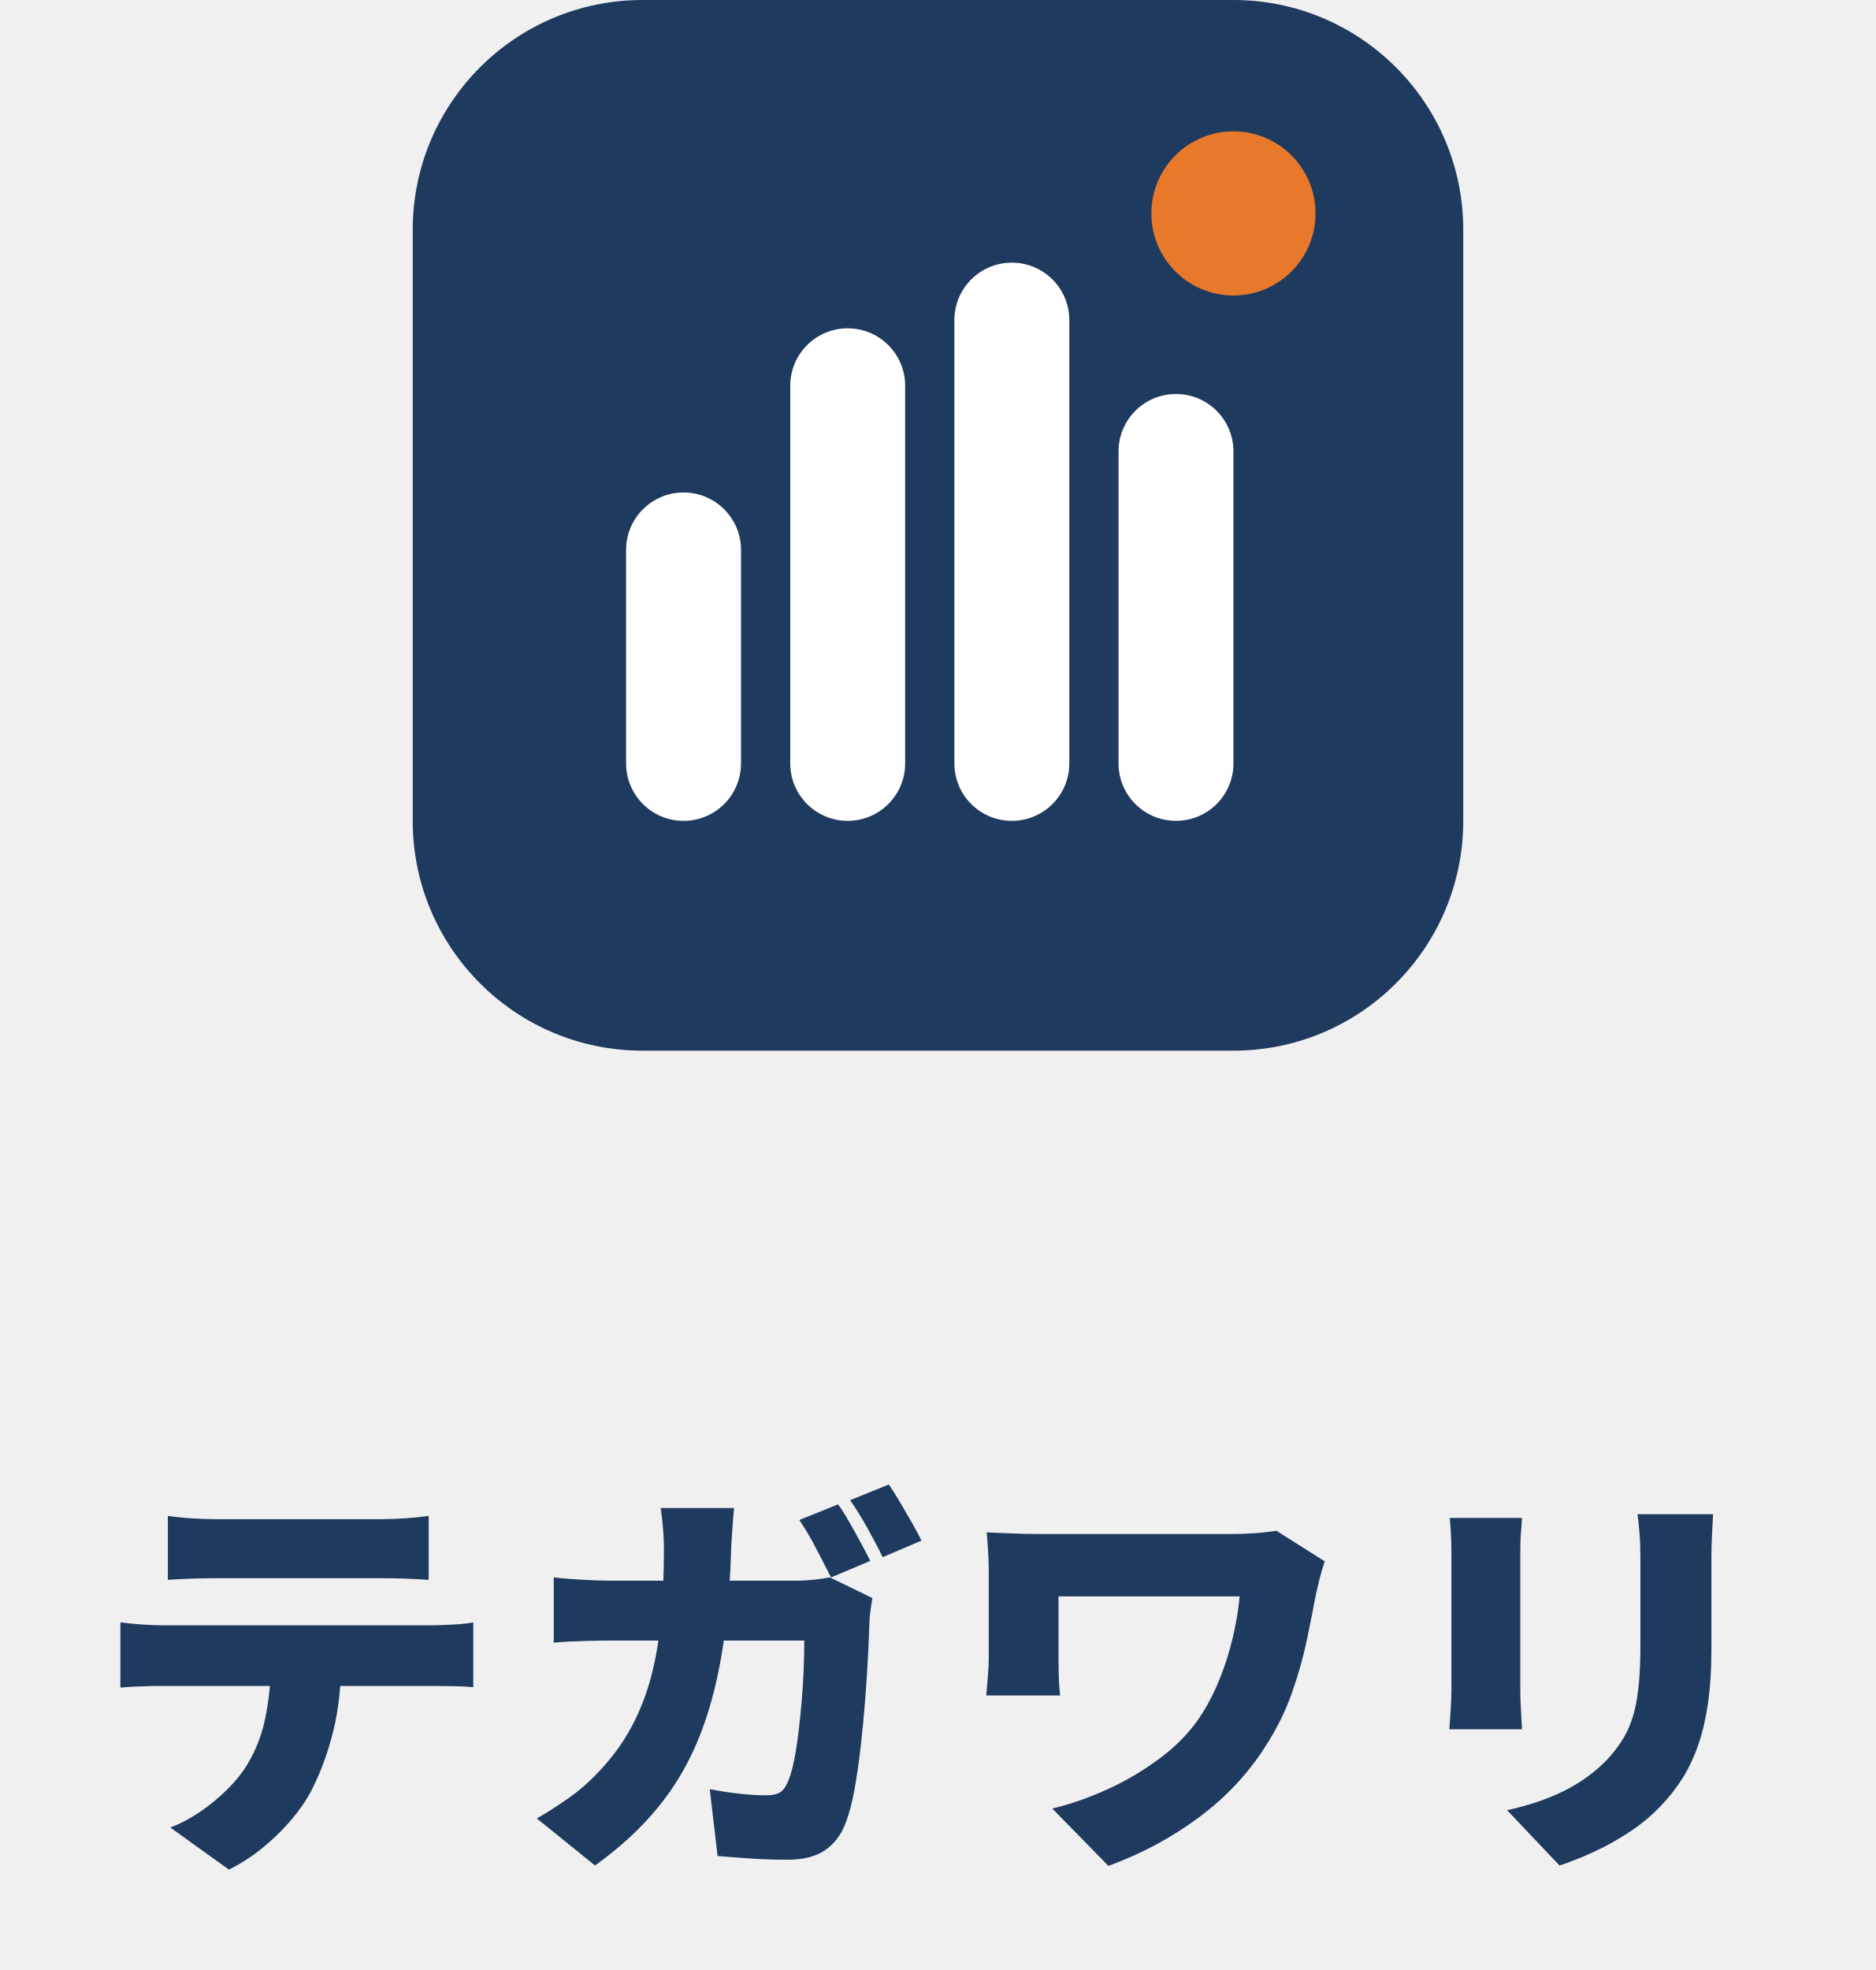
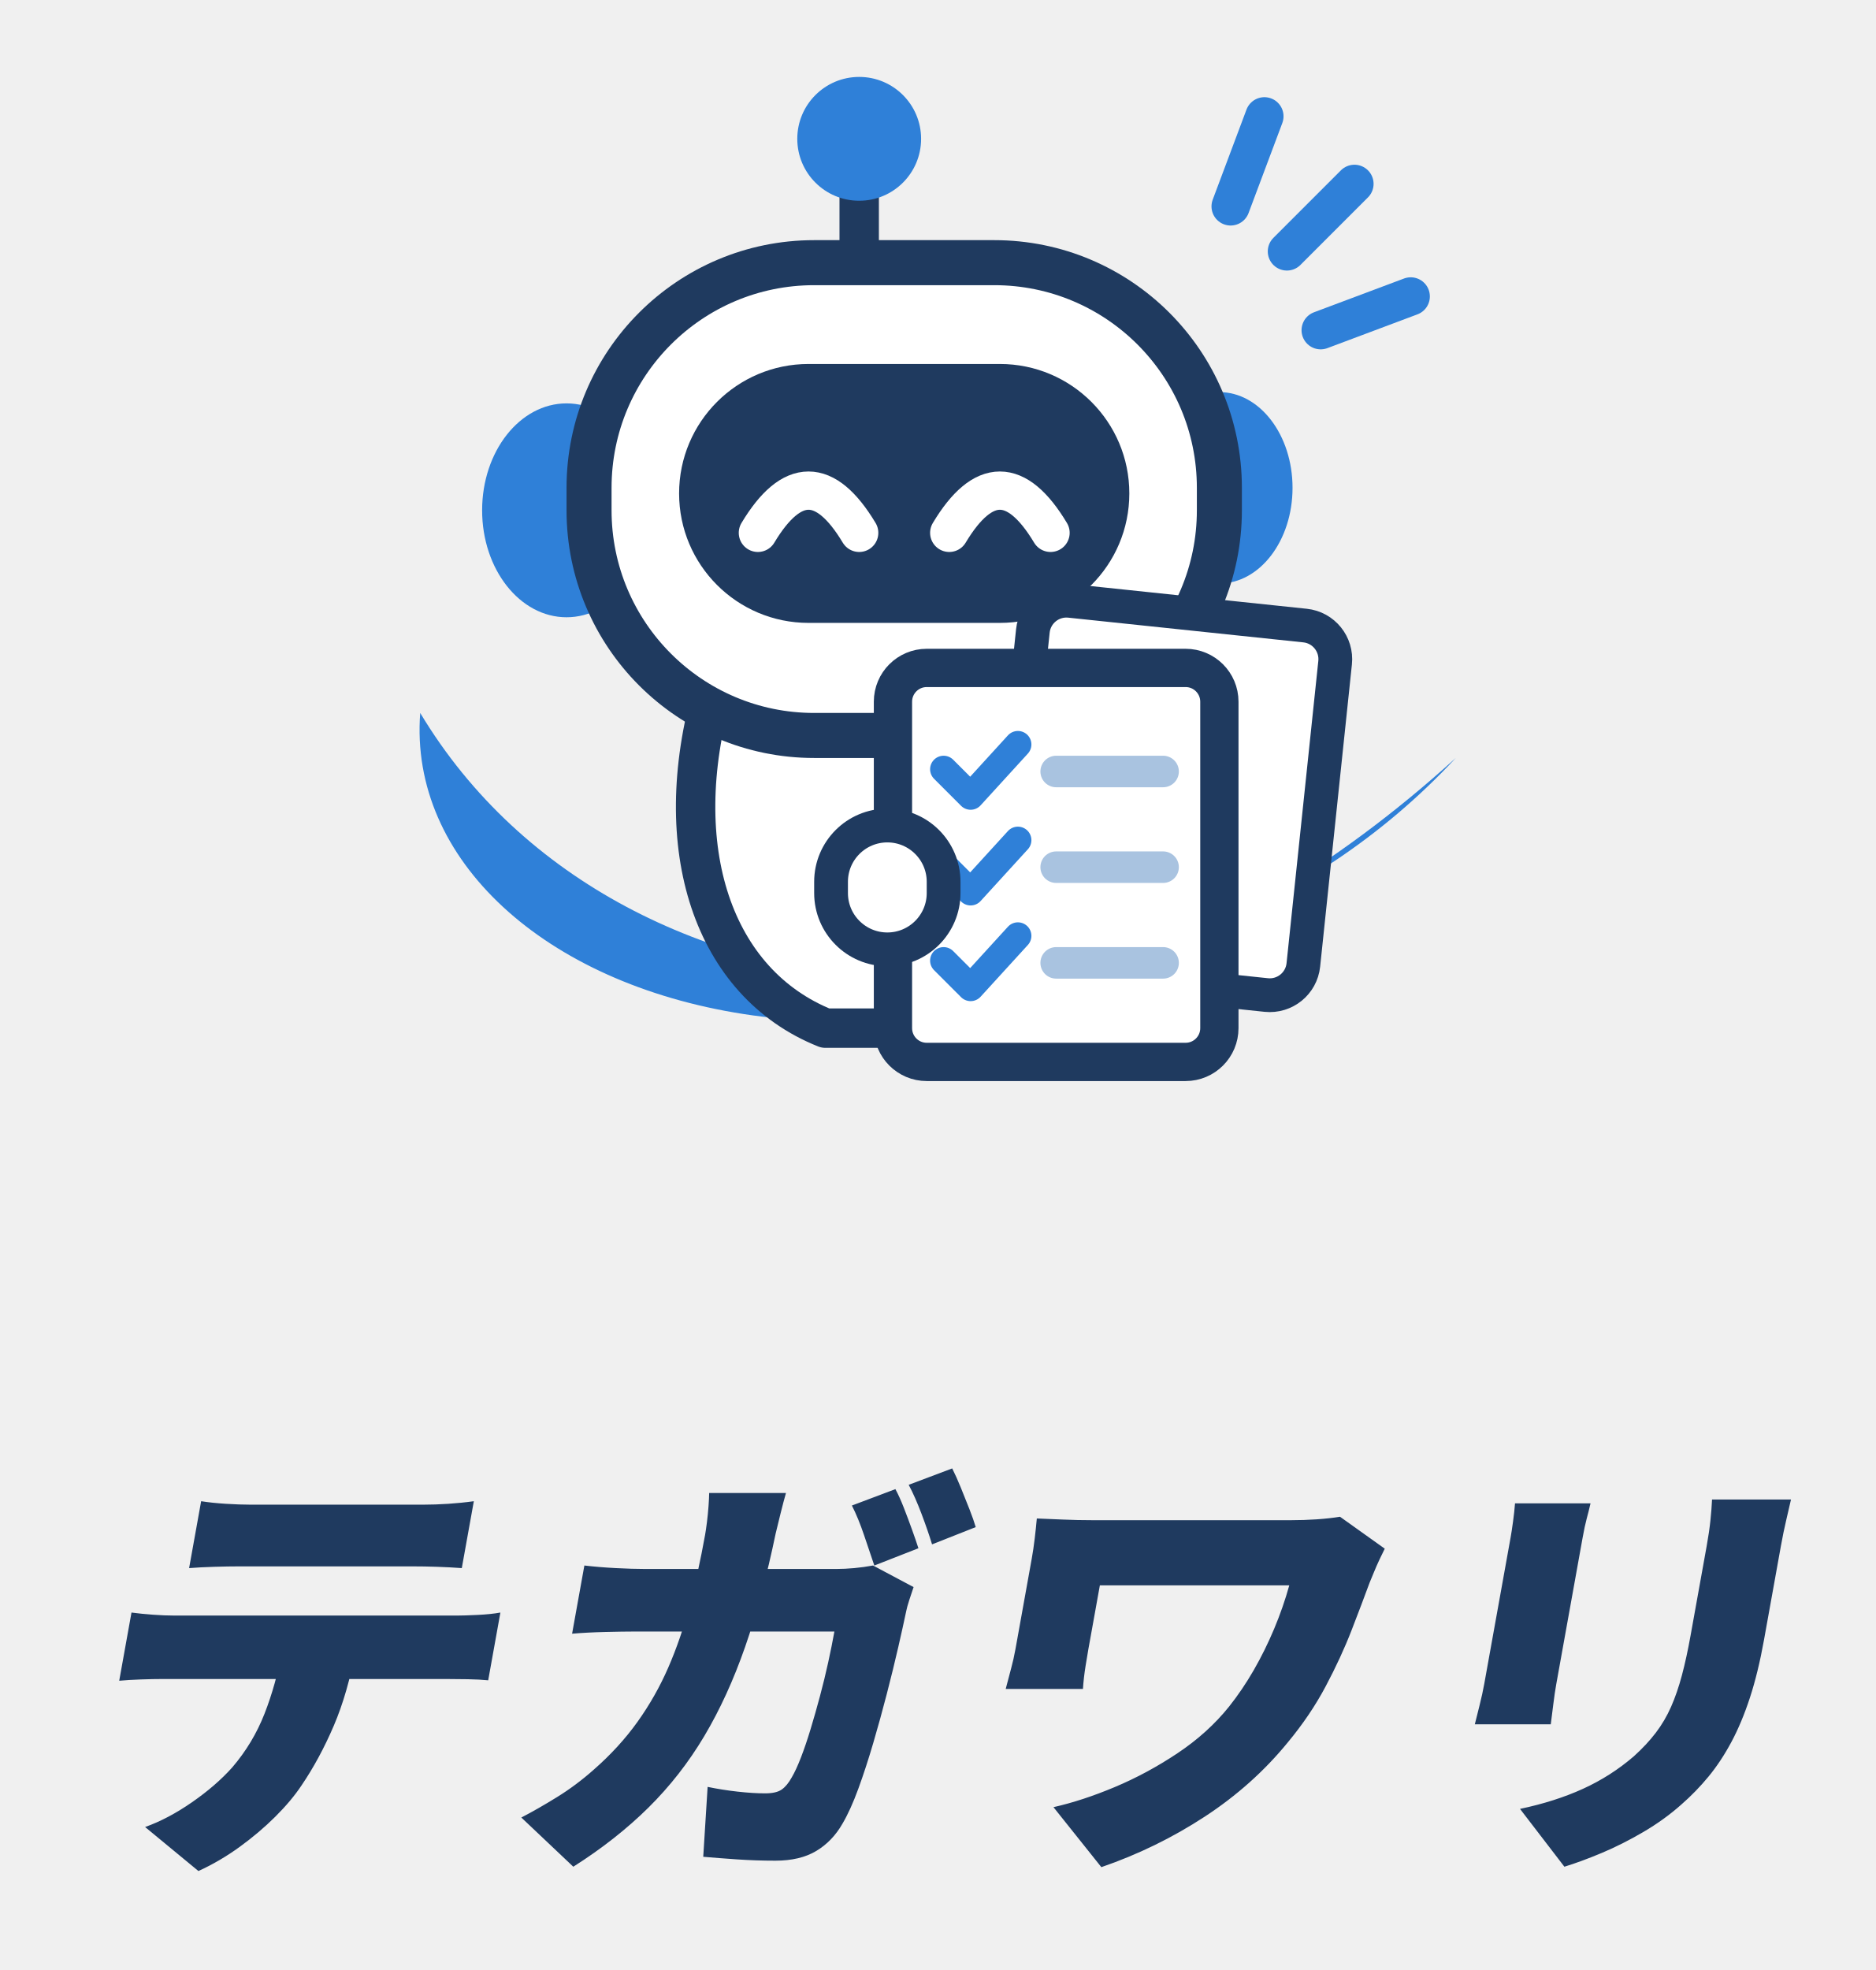
<svg xmlns="http://www.w3.org/2000/svg" viewBox="0 0 200 210" width="200" height="210" role="img" aria-label="テガワリ">
-   <rect x="44" y="0" width="112" height="112" rx="24.50" fill="#1F3A5F" />
-   <rect x="66.75" y="52.50" width="12.25" height="35.00" rx="6.12" fill="#fff" />
-   <rect x="84.25" y="35.00" width="12.25" height="52.50" rx="6.12" fill="#fff" />
-   <rect x="101.75" y="28.00" width="12.25" height="59.50" rx="6.12" fill="#fff" />
-   <rect x="119.25" y="42.00" width="12.25" height="45.50" rx="6.12" fill="#fff" />
-   <circle cx="131.50" cy="22.75" r="8.75" fill="#E8792B" />
-   <path d="M17.896 161.592Q19.04 161.768 20.47 161.856Q21.9 161.944 23.0 161.944Q23.88 161.944 25.662 161.944Q27.444 161.944 29.666 161.944Q31.888 161.944 34.11 161.944Q36.332 161.944 38.07 161.944Q39.808 161.944 40.6 161.944Q41.832 161.944 43.152 161.856Q44.472 161.768 45.704 161.592V168.412Q44.472 168.324 43.174 168.28Q41.876 168.236 40.6 168.236Q39.808 168.236 38.07 168.236Q36.332 168.236 34.11 168.236Q31.888 168.236 29.666 168.236Q27.444 168.236 25.662 168.236Q23.88 168.236 23.0 168.236Q21.856 168.236 20.426 168.28Q18.996 168.324 17.896 168.412ZM12.836 172.944Q13.848 173.076 15.058 173.164Q16.268 173.252 17.28 173.252Q17.896 173.252 19.612 173.252Q21.328 173.252 23.748 173.252Q26.168 173.252 28.94 173.252Q31.712 173.252 34.484 173.252Q37.256 173.252 39.676 173.252Q42.096 173.252 43.812 173.252Q45.528 173.252 46.1 173.252Q46.804 173.252 48.168 173.186Q49.532 173.12 50.456 172.944V179.852Q49.576 179.764 48.344 179.742Q47.112 179.72 46.1 179.72Q45.528 179.72 43.812 179.72Q42.096 179.72 39.676 179.72Q37.256 179.72 34.484 179.72Q31.712 179.72 28.94 179.72Q26.168 179.72 23.748 179.72Q21.328 179.72 19.612 179.72Q17.896 179.72 17.28 179.72Q16.312 179.72 15.036 179.764Q13.76 179.808 12.836 179.896ZM36.376 176.728Q36.376 181.128 35.54 184.494Q34.704 187.86 33.34 190.588Q32.592 192.128 31.25 193.756Q29.908 195.384 28.17 196.836Q26.432 198.288 24.408 199.3L18.16 194.812Q20.36 193.976 22.494 192.282Q24.628 190.588 25.948 188.74Q27.62 186.276 28.258 183.262Q28.896 180.248 28.896 176.772ZM89.352 160.36Q89.924 161.152 90.562 162.274Q91.2 163.396 91.794 164.496Q92.388 165.596 92.784 166.388L88.604 168.148Q87.9 166.784 86.998 165.046Q86.096 163.308 85.216 162.032ZM94.764 158.248Q95.336 159.084 95.996 160.206Q96.656 161.328 97.272 162.406Q97.888 163.484 98.24 164.232L94.104 165.992Q93.444 164.628 92.476 162.89Q91.508 161.152 90.628 159.92ZM78.264 160.756Q78.176 161.548 78.088 162.824Q78.0 164.1 77.956 164.892Q77.78 171.36 76.922 176.442Q76.064 181.524 74.392 185.55Q72.72 189.576 70.014 192.832Q67.308 196.088 63.436 198.86L57.232 193.844Q58.772 192.964 60.51 191.754Q62.248 190.544 63.744 188.96Q65.944 186.672 67.33 184.076Q68.716 181.48 69.464 178.554Q70.212 175.628 70.498 172.262Q70.784 168.896 70.784 165.024Q70.784 164.54 70.74 163.726Q70.696 162.912 70.608 162.098Q70.52 161.284 70.432 160.756ZM93.004 170.348Q92.916 170.876 92.806 171.646Q92.696 172.416 92.696 172.768Q92.652 174.264 92.542 176.486Q92.432 178.708 92.234 181.238Q92.036 183.768 91.75 186.276Q91.464 188.784 91.068 190.918Q90.672 193.052 90.1 194.46Q89.396 196.264 87.922 197.254Q86.448 198.244 83.94 198.244Q81.916 198.244 79.98 198.112Q78.044 197.98 76.504 197.848L75.668 190.72Q77.208 191.028 78.814 191.204Q80.42 191.38 81.652 191.38Q82.796 191.38 83.28 190.984Q83.764 190.588 84.072 189.752Q84.38 189.004 84.644 187.728Q84.908 186.452 85.106 184.846Q85.304 183.24 85.458 181.48Q85.612 179.72 85.678 178.026Q85.744 176.332 85.744 174.88H65.24Q64.228 174.88 62.402 174.924Q60.576 174.968 59.036 175.1V168.148Q60.576 168.324 62.292 168.412Q64.008 168.5 65.24 168.5H84.82Q85.656 168.5 86.602 168.412Q87.548 168.324 88.472 168.148ZM141.228 166.432Q141.096 166.828 140.898 167.51Q140.7 168.192 140.546 168.874Q140.392 169.556 140.304 169.908Q139.908 172.02 139.336 174.77Q138.764 177.52 137.73 180.468Q136.696 183.416 134.892 186.188Q132.12 190.544 127.786 193.756Q123.452 196.968 118.172 198.904L112.188 192.788Q115.004 192.128 118.062 190.742Q121.12 189.356 123.848 187.288Q126.576 185.22 128.248 182.536Q129.304 180.82 130.096 178.818Q130.888 176.816 131.416 174.616Q131.944 172.416 132.164 170.172Q131.548 170.172 130.36 170.172Q129.172 170.172 127.61 170.172Q126.048 170.172 124.31 170.172Q122.572 170.172 120.834 170.172Q119.096 170.172 117.534 170.172Q115.972 170.172 114.74 170.172Q113.508 170.172 112.848 170.172Q112.848 170.612 112.848 171.206Q112.848 171.8 112.848 172.504Q112.848 173.208 112.848 173.934Q112.848 174.66 112.848 175.364Q112.848 176.068 112.848 176.684Q112.848 177.168 112.87 178.378Q112.892 179.588 113.024 180.732H105.148Q105.236 179.588 105.324 178.642Q105.412 177.696 105.412 176.684Q105.412 175.936 105.412 174.726Q105.412 173.516 105.412 172.13Q105.412 170.744 105.412 169.49Q105.412 168.236 105.412 167.444Q105.412 166.476 105.346 165.398Q105.28 164.32 105.192 163.352Q106.336 163.396 107.854 163.462Q109.372 163.528 110.956 163.528Q111.352 163.528 112.474 163.528Q113.596 163.528 115.18 163.528Q116.764 163.528 118.612 163.528Q120.46 163.528 122.33 163.528Q124.2 163.528 125.938 163.528Q127.676 163.528 129.018 163.528Q130.36 163.528 131.108 163.528Q132.472 163.528 133.748 163.44Q135.024 163.352 136.08 163.176ZM182.632 161.416Q182.588 162.384 182.522 163.55Q182.456 164.716 182.456 166.168Q182.456 167.444 182.456 169.226Q182.456 171.008 182.456 172.768Q182.456 174.528 182.456 175.76Q182.456 179.06 182.082 181.612Q181.708 184.164 181.004 186.144Q180.3 188.124 179.31 189.664Q178.32 191.204 177.044 192.524Q175.592 194.064 173.678 195.318Q171.764 196.572 169.828 197.452Q167.892 198.332 166.264 198.86L160.676 192.964Q164.108 192.216 166.726 190.918Q169.344 189.62 171.324 187.596Q172.424 186.408 173.128 185.198Q173.832 183.988 174.206 182.558Q174.58 181.128 174.734 179.346Q174.888 177.564 174.888 175.276Q174.888 174.0 174.888 172.284Q174.888 170.568 174.888 168.896Q174.888 167.224 174.888 166.168Q174.888 164.716 174.8 163.55Q174.712 162.384 174.58 161.416ZM162.26 161.812Q162.216 162.648 162.15 163.374Q162.084 164.1 162.084 165.288Q162.084 165.86 162.084 166.982Q162.084 168.104 162.084 169.556Q162.084 171.008 162.084 172.57Q162.084 174.132 162.084 175.628Q162.084 177.124 162.084 178.334Q162.084 179.544 162.084 180.248Q162.084 181.084 162.15 182.272Q162.216 183.46 162.26 184.34H154.516Q154.56 183.68 154.648 182.448Q154.736 181.216 154.736 180.204Q154.736 179.5 154.736 178.29Q154.736 177.08 154.736 175.584Q154.736 174.088 154.736 172.526Q154.736 170.964 154.736 169.534Q154.736 168.104 154.736 166.982Q154.736 165.86 154.736 165.288Q154.736 164.672 154.692 163.66Q154.648 162.648 154.56 161.812Z" fill="#1F3A5F" />
+   <g transform="translate(40 4) scale(1.2)">
+     <path d="M4 60C2 86 52 104 96 64C70 92 22 90 4 60Z" fill="#2F80D8" />
+     <ellipse cx="17" cy="42" rx="7.5" ry="9.5" fill="#2F80D8" />
+     <ellipse cx="75" cy="40" rx="6.5" ry="8.5" fill="#2F80D8" />
+     <path d="M43 21V12" stroke="#1F3A5F" stroke-width="3.5" stroke-linecap="round" />
+     <circle cx="43" cy="9" r="5.5" fill="#2F80D8" />
+     <path d="M30 58C26 72 30 84 40 88H50V60Z" fill="#fff" stroke="#1F3A5F" stroke-width="3.5" stroke-linejoin="round" />
+     <rect x="19" y="20" width="56" height="42" rx="20" fill="#fff" stroke="#1F3A5F" stroke-width="4" />
+     <rect x="27" y="29" width="40" height="23" rx="11.5" fill="#1F3A5F" />
+     <path d="M34 44Q38.5 36.5 43 44M51 44Q55.5 36.5 60 44" fill="none" stroke="#fff" stroke-width="3.4" stroke-linecap="round" />
+     <rect x="57" y="51" width="27" height="33" rx="3" fill="#fff" stroke="#1F3A5F" stroke-width="3" transform="rotate(6 70 67)" />
+     <rect x="46" y="56" width="29" height="35" rx="3" fill="#fff" stroke="#1F3A5F" stroke-width="3.4" />
+     <path d="M50.5 65l2.4 2.4 4.2-4.6" fill="none" stroke="#2F80D8" stroke-width="2.4" stroke-linecap="round" stroke-linejoin="round" />
+     <path d="M60.5 65.2H70" stroke="#A9C3E0" stroke-width="2.8" stroke-linecap="round" />
+     <path d="M50.5 73.5l2.4 2.4 4.2-4.6" fill="none" stroke="#2F80D8" stroke-width="2.4" stroke-linecap="round" stroke-linejoin="round" />
+     <path d="M60.5 73.7H70" stroke="#A9C3E0" stroke-width="2.8" stroke-linecap="round" />
+     <path d="M50.5 82l2.4 2.4 4.2-4.6" fill="none" stroke="#2F80D8" stroke-width="2.4" stroke-linecap="round" stroke-linejoin="round" />
+     <path d="M60.5 82.2H70" stroke="#A9C3E0" stroke-width="2.8" stroke-linecap="round" />
+     <rect x="40.5" y="70" width="10" height="11" rx="5" fill="#fff" stroke="#1F3A5F" stroke-width="3" />
+     <path d="M79 7l-3 8M87 13l-6 6M92 23l-8 3" stroke="#2F80D8" stroke-width="3.4" stroke-linecap="round" />
+   </g>
+   <path d="M21.444 160.028Q22.607 160.212 24.086 160.304Q25.564 160.396 26.714 160.396Q27.634 160.396 29.497 160.396Q31.36 160.396 33.683 160.396Q36.006 160.396 38.329 160.396Q40.652 160.396 42.469 160.396Q44.286 160.396 45.114 160.396Q46.402 160.396 47.799 160.304Q49.195 160.212 50.516 160.028L49.233 167.158Q47.962 167.066 46.613 167.02Q45.264 166.974 43.93 166.974Q43.102 166.974 41.285 166.974Q39.468 166.974 37.145 166.974Q34.822 166.974 32.499 166.974Q30.176 166.974 28.313 166.974Q26.45 166.974 25.53 166.974Q24.334 166.974 22.831 167.02Q21.328 167.066 20.161 167.158ZM14.018 171.896Q15.051 172.034 16.3 172.126Q17.548 172.218 18.606 172.218Q19.25 172.218 21.044 172.218Q22.838 172.218 25.368 172.218Q27.898 172.218 30.796 172.218Q33.694 172.218 36.592 172.218Q39.49 172.218 42.02 172.218Q44.55 172.218 46.344 172.218Q48.138 172.218 48.736 172.218Q49.472 172.218 50.911 172.149Q52.349 172.08 53.348 171.896L52.048 179.118Q51.145 179.026 49.861 179.003Q48.577 178.98 47.519 178.98Q46.921 178.98 45.127 178.98Q43.333 178.98 40.803 178.98Q38.273 178.98 35.375 178.98Q32.477 178.98 29.579 178.98Q26.681 178.98 24.151 178.98Q21.621 178.98 19.827 178.98Q18.033 178.98 17.389 178.98Q16.377 178.98 15.035 179.026Q13.693 179.072 12.71 179.164ZM37.916 175.852Q37.088 180.452 35.581 183.971Q34.073 187.49 32.134 190.342Q31.062 191.952 29.353 193.654Q27.643 195.356 25.553 196.874Q23.463 198.392 21.156 199.45L15.469 194.758Q17.926 193.884 20.476 192.113Q23.026 190.342 24.754 188.41Q26.965 185.834 28.2 182.683Q29.434 179.532 30.088 175.898ZM95.46 158.74Q95.909 159.568 96.365 160.741Q96.821 161.914 97.235 163.064Q97.649 164.214 97.914 165.042L93.213 166.882Q92.733 165.456 92.117 163.639Q91.502 161.822 90.822 160.488ZM101.516 156.532Q101.956 157.406 102.435 158.579Q102.914 159.752 103.355 160.879Q103.796 162.006 104.024 162.788L99.368 164.628Q98.935 163.202 98.25 161.385Q97.565 159.568 96.877 158.28ZM83.794 159.154Q83.553 159.982 83.221 161.316Q82.888 162.65 82.693 163.478Q81.292 170.24 79.439 175.553Q77.586 180.866 75.08 185.075Q72.574 189.284 69.133 192.688Q65.691 196.092 61.121 198.99L55.579 193.746Q57.355 192.826 59.399 191.561Q61.444 190.296 63.306 188.64Q66.037 186.248 67.974 183.534Q69.912 180.82 71.244 177.761Q72.577 174.702 73.51 171.183Q74.442 167.664 75.171 163.616Q75.262 163.11 75.369 162.259Q75.476 161.408 75.537 160.557Q75.598 159.706 75.606 159.154ZM97.399 169.182Q97.207 169.734 96.947 170.539Q96.688 171.344 96.621 171.712Q96.294 173.276 95.761 175.599Q95.228 177.922 94.544 180.567Q93.861 183.212 93.09 185.834Q92.319 188.456 91.504 190.687Q90.688 192.918 89.825 194.39Q88.75 196.276 87.022 197.311Q85.295 198.346 82.673 198.346Q80.557 198.346 78.558 198.208Q76.559 198.07 74.974 197.932L75.441 190.48Q76.993 190.802 78.639 190.986Q80.285 191.17 81.573 191.17Q82.769 191.17 83.349 190.756Q83.93 190.342 84.409 189.468Q84.872 188.686 85.388 187.352Q85.904 186.018 86.413 184.339Q86.923 182.66 87.415 180.82Q87.907 178.98 88.295 177.209Q88.683 175.438 88.956 173.92H67.52Q66.462 173.92 64.545 173.966Q62.627 174.012 60.992 174.15L62.301 166.882Q63.878 167.066 65.655 167.158Q67.432 167.25 68.72 167.25H89.19Q90.064 167.25 91.07 167.158Q92.076 167.066 93.075 166.882ZM147.632 165.088Q147.419 165.502 147.084 166.215Q146.748 166.928 146.459 167.641Q146.17 168.354 146.012 168.722Q145.2 170.93 144.085 173.805Q142.969 176.68 141.333 179.762Q139.698 182.844 137.29 185.742Q133.572 190.296 128.437 193.654Q123.301 197.012 117.417 199.036L112.312 192.642Q115.38 191.952 118.838 190.503Q122.296 189.054 125.537 186.892Q128.778 184.73 131.031 181.924Q132.458 180.13 133.663 178.037Q134.868 175.944 135.834 173.644Q136.8 171.344 137.452 168.998Q136.808 168.998 135.566 168.998Q134.324 168.998 132.691 168.998Q131.058 168.998 129.241 168.998Q127.424 168.998 125.607 168.998Q123.79 168.998 122.157 168.998Q120.524 168.998 119.236 168.998Q117.948 168.998 117.258 168.998Q117.175 169.458 117.063 170.079Q116.951 170.7 116.819 171.436Q116.687 172.172 116.55 172.931Q116.413 173.69 116.281 174.426Q116.148 175.162 116.032 175.806Q115.941 176.312 115.737 177.577Q115.532 178.842 115.455 180.038H107.221Q107.528 178.842 107.798 177.853Q108.068 176.864 108.258 175.806Q108.399 175.024 108.627 173.759Q108.855 172.494 109.115 171.045Q109.376 169.596 109.612 168.285Q109.848 166.974 109.997 166.146Q110.179 165.134 110.313 164.007Q110.447 162.88 110.537 161.868Q111.725 161.914 113.3 161.983Q114.874 162.052 116.53 162.052Q116.944 162.052 118.117 162.052Q119.29 162.052 120.946 162.052Q122.602 162.052 124.534 162.052Q126.466 162.052 128.421 162.052Q130.376 162.052 132.193 162.052Q134.01 162.052 135.413 162.052Q136.816 162.052 137.598 162.052Q139.024 162.052 140.375 161.96Q141.725 161.868 142.862 161.684ZM190.942 159.844Q190.713 160.856 190.425 162.075Q190.137 163.294 189.863 164.812Q189.623 166.146 189.288 168.009Q188.953 169.872 188.621 171.712Q188.29 173.552 188.058 174.84Q187.437 178.29 186.566 180.958Q185.695 183.626 184.586 185.696Q183.478 187.766 182.153 189.376Q180.828 190.986 179.246 192.366Q177.438 193.976 175.201 195.287Q172.964 196.598 170.774 197.518Q168.585 198.438 166.783 198.99L162.051 192.826Q165.78 192.044 168.761 190.687Q171.742 189.33 174.193 187.214Q175.567 185.972 176.53 184.707Q177.494 183.442 178.154 181.947Q178.814 180.452 179.31 178.589Q179.807 176.726 180.237 174.334Q180.477 173.0 180.8 171.206Q181.123 169.412 181.438 167.664Q181.753 165.916 181.951 164.812Q182.225 163.294 182.352 162.075Q182.479 160.856 182.524 159.844ZM169.569 160.258Q169.366 161.132 169.16 161.891Q168.954 162.65 168.731 163.892Q168.623 164.49 168.412 165.663Q168.201 166.836 167.928 168.354Q167.655 169.872 167.361 171.505Q167.067 173.138 166.785 174.702Q166.504 176.266 166.276 177.531Q166.048 178.796 165.916 179.532Q165.758 180.406 165.604 181.648Q165.449 182.89 165.33 183.81H157.234Q157.404 183.12 157.728 181.832Q158.052 180.544 158.242 179.486Q158.374 178.75 158.602 177.485Q158.83 176.22 159.111 174.656Q159.393 173.092 159.687 171.459Q159.981 169.826 160.25 168.331Q160.519 166.836 160.73 165.663Q160.941 164.49 161.049 163.892Q161.165 163.248 161.309 162.19Q161.454 161.132 161.519 160.258Z" fill="#1F3A5F" />
</svg>
